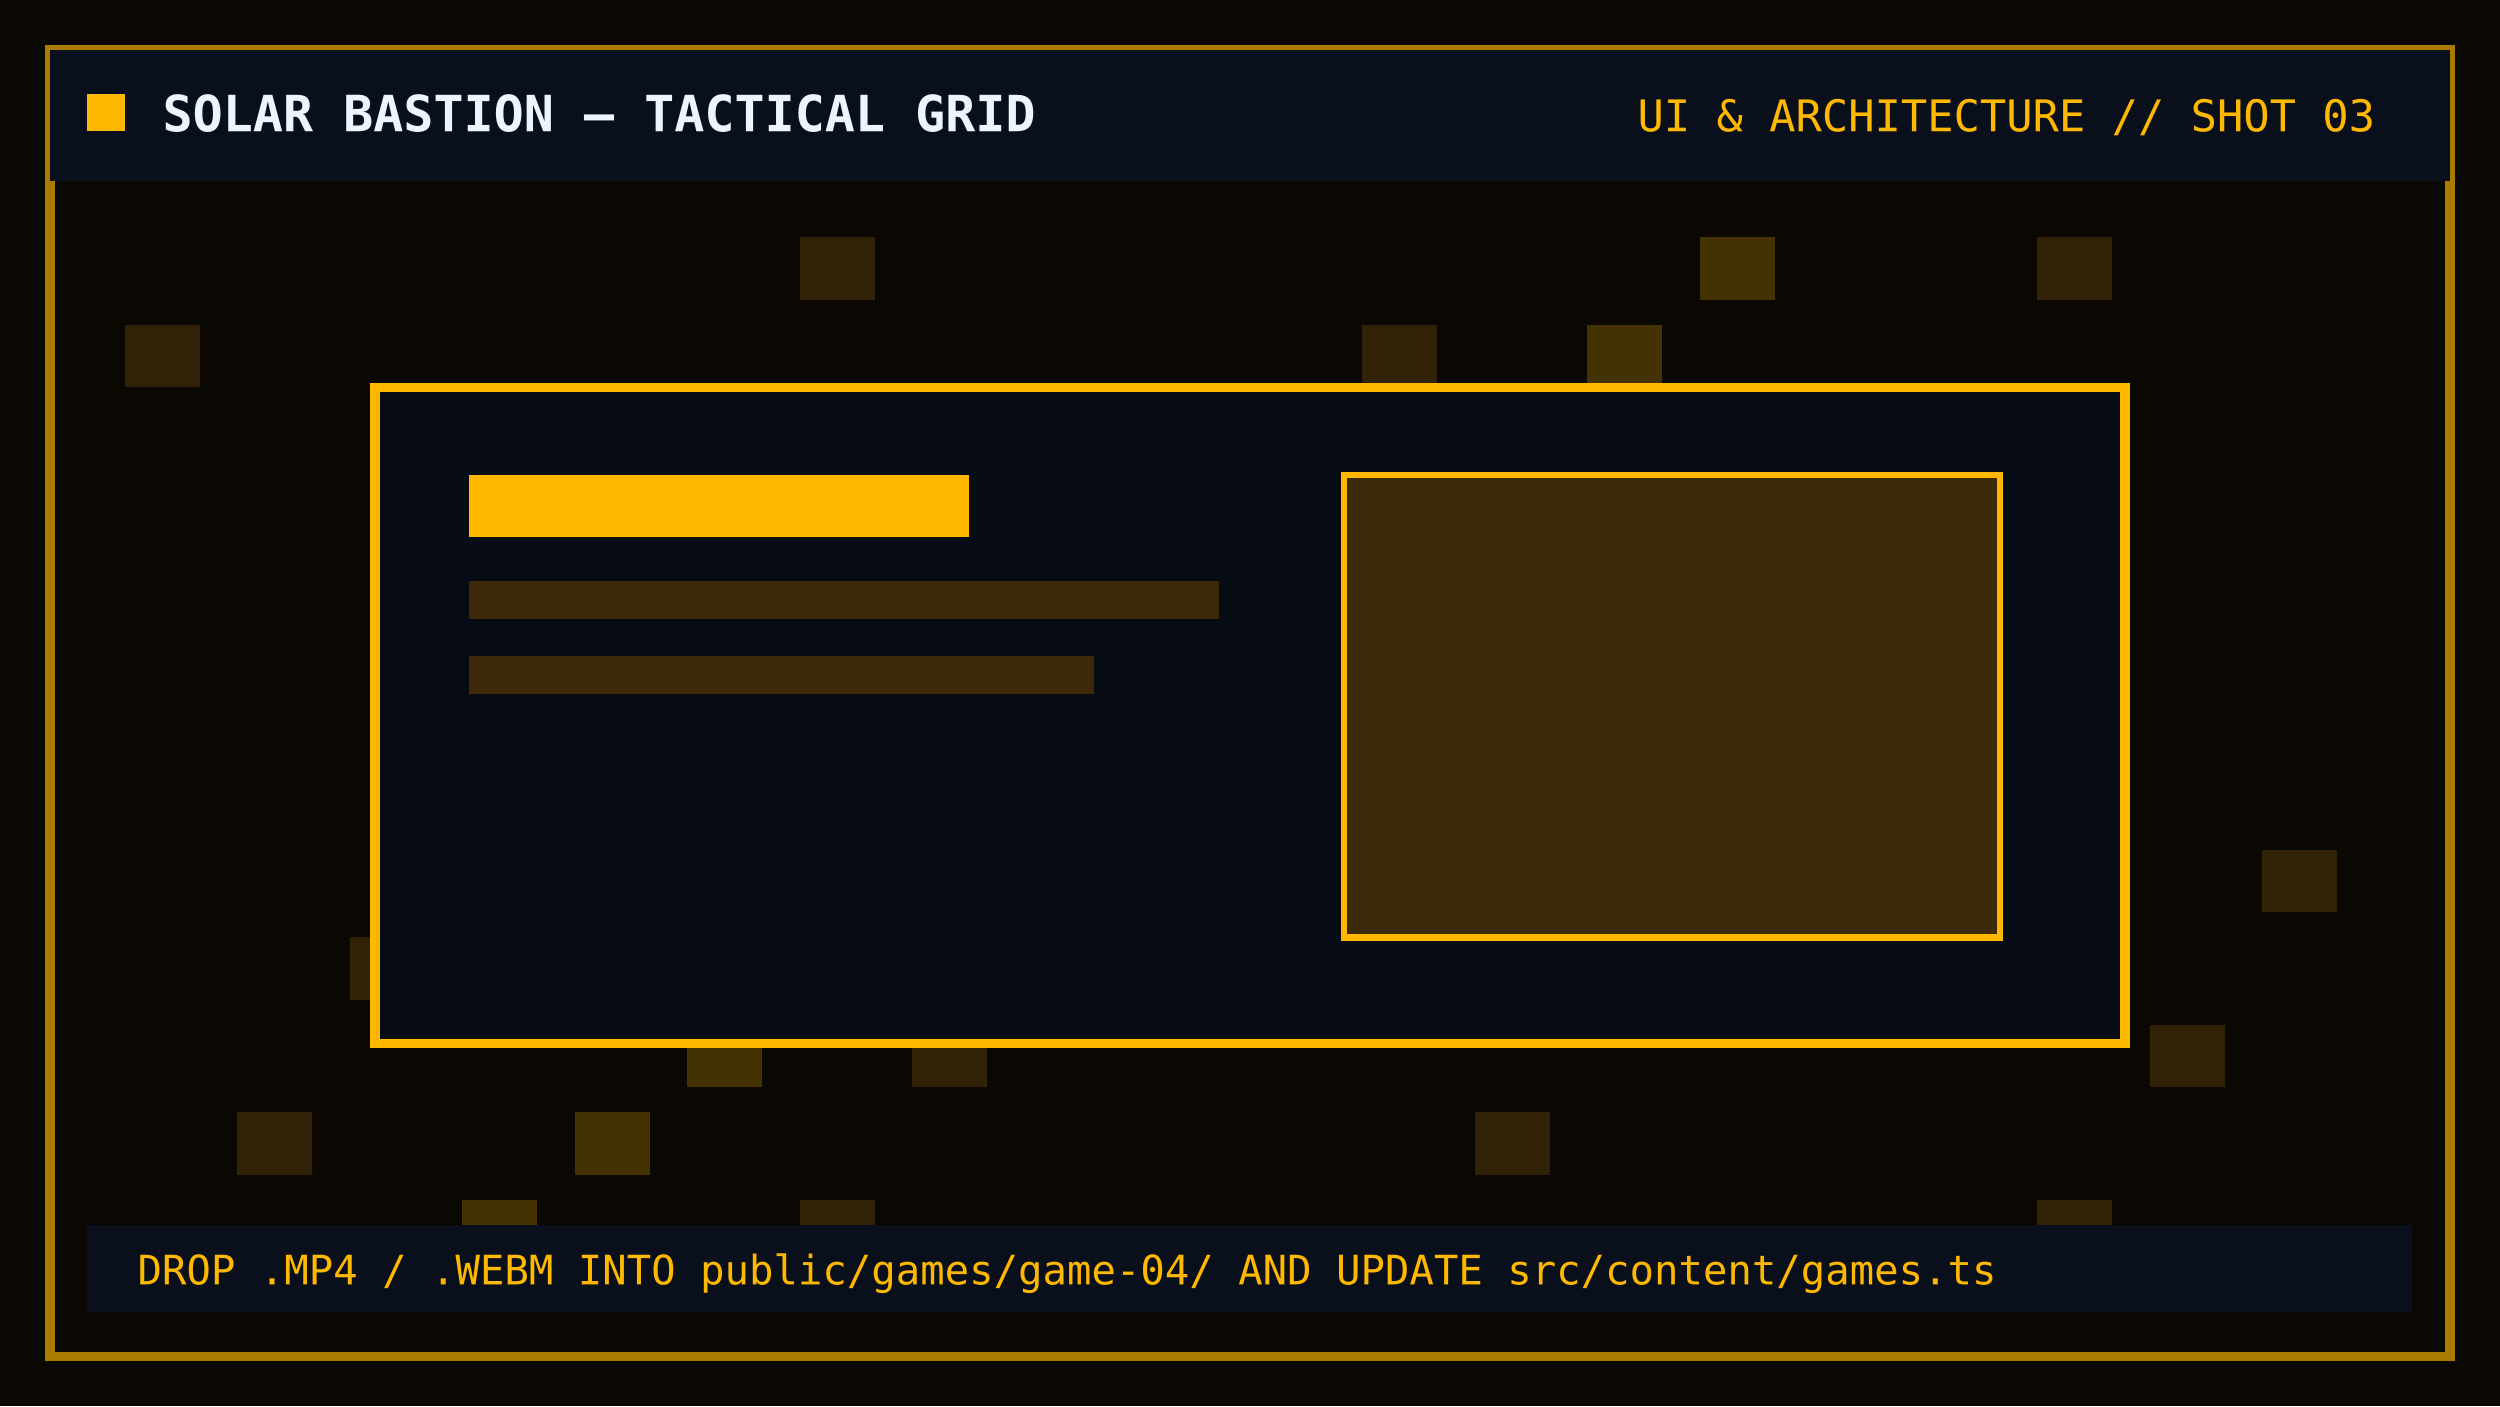
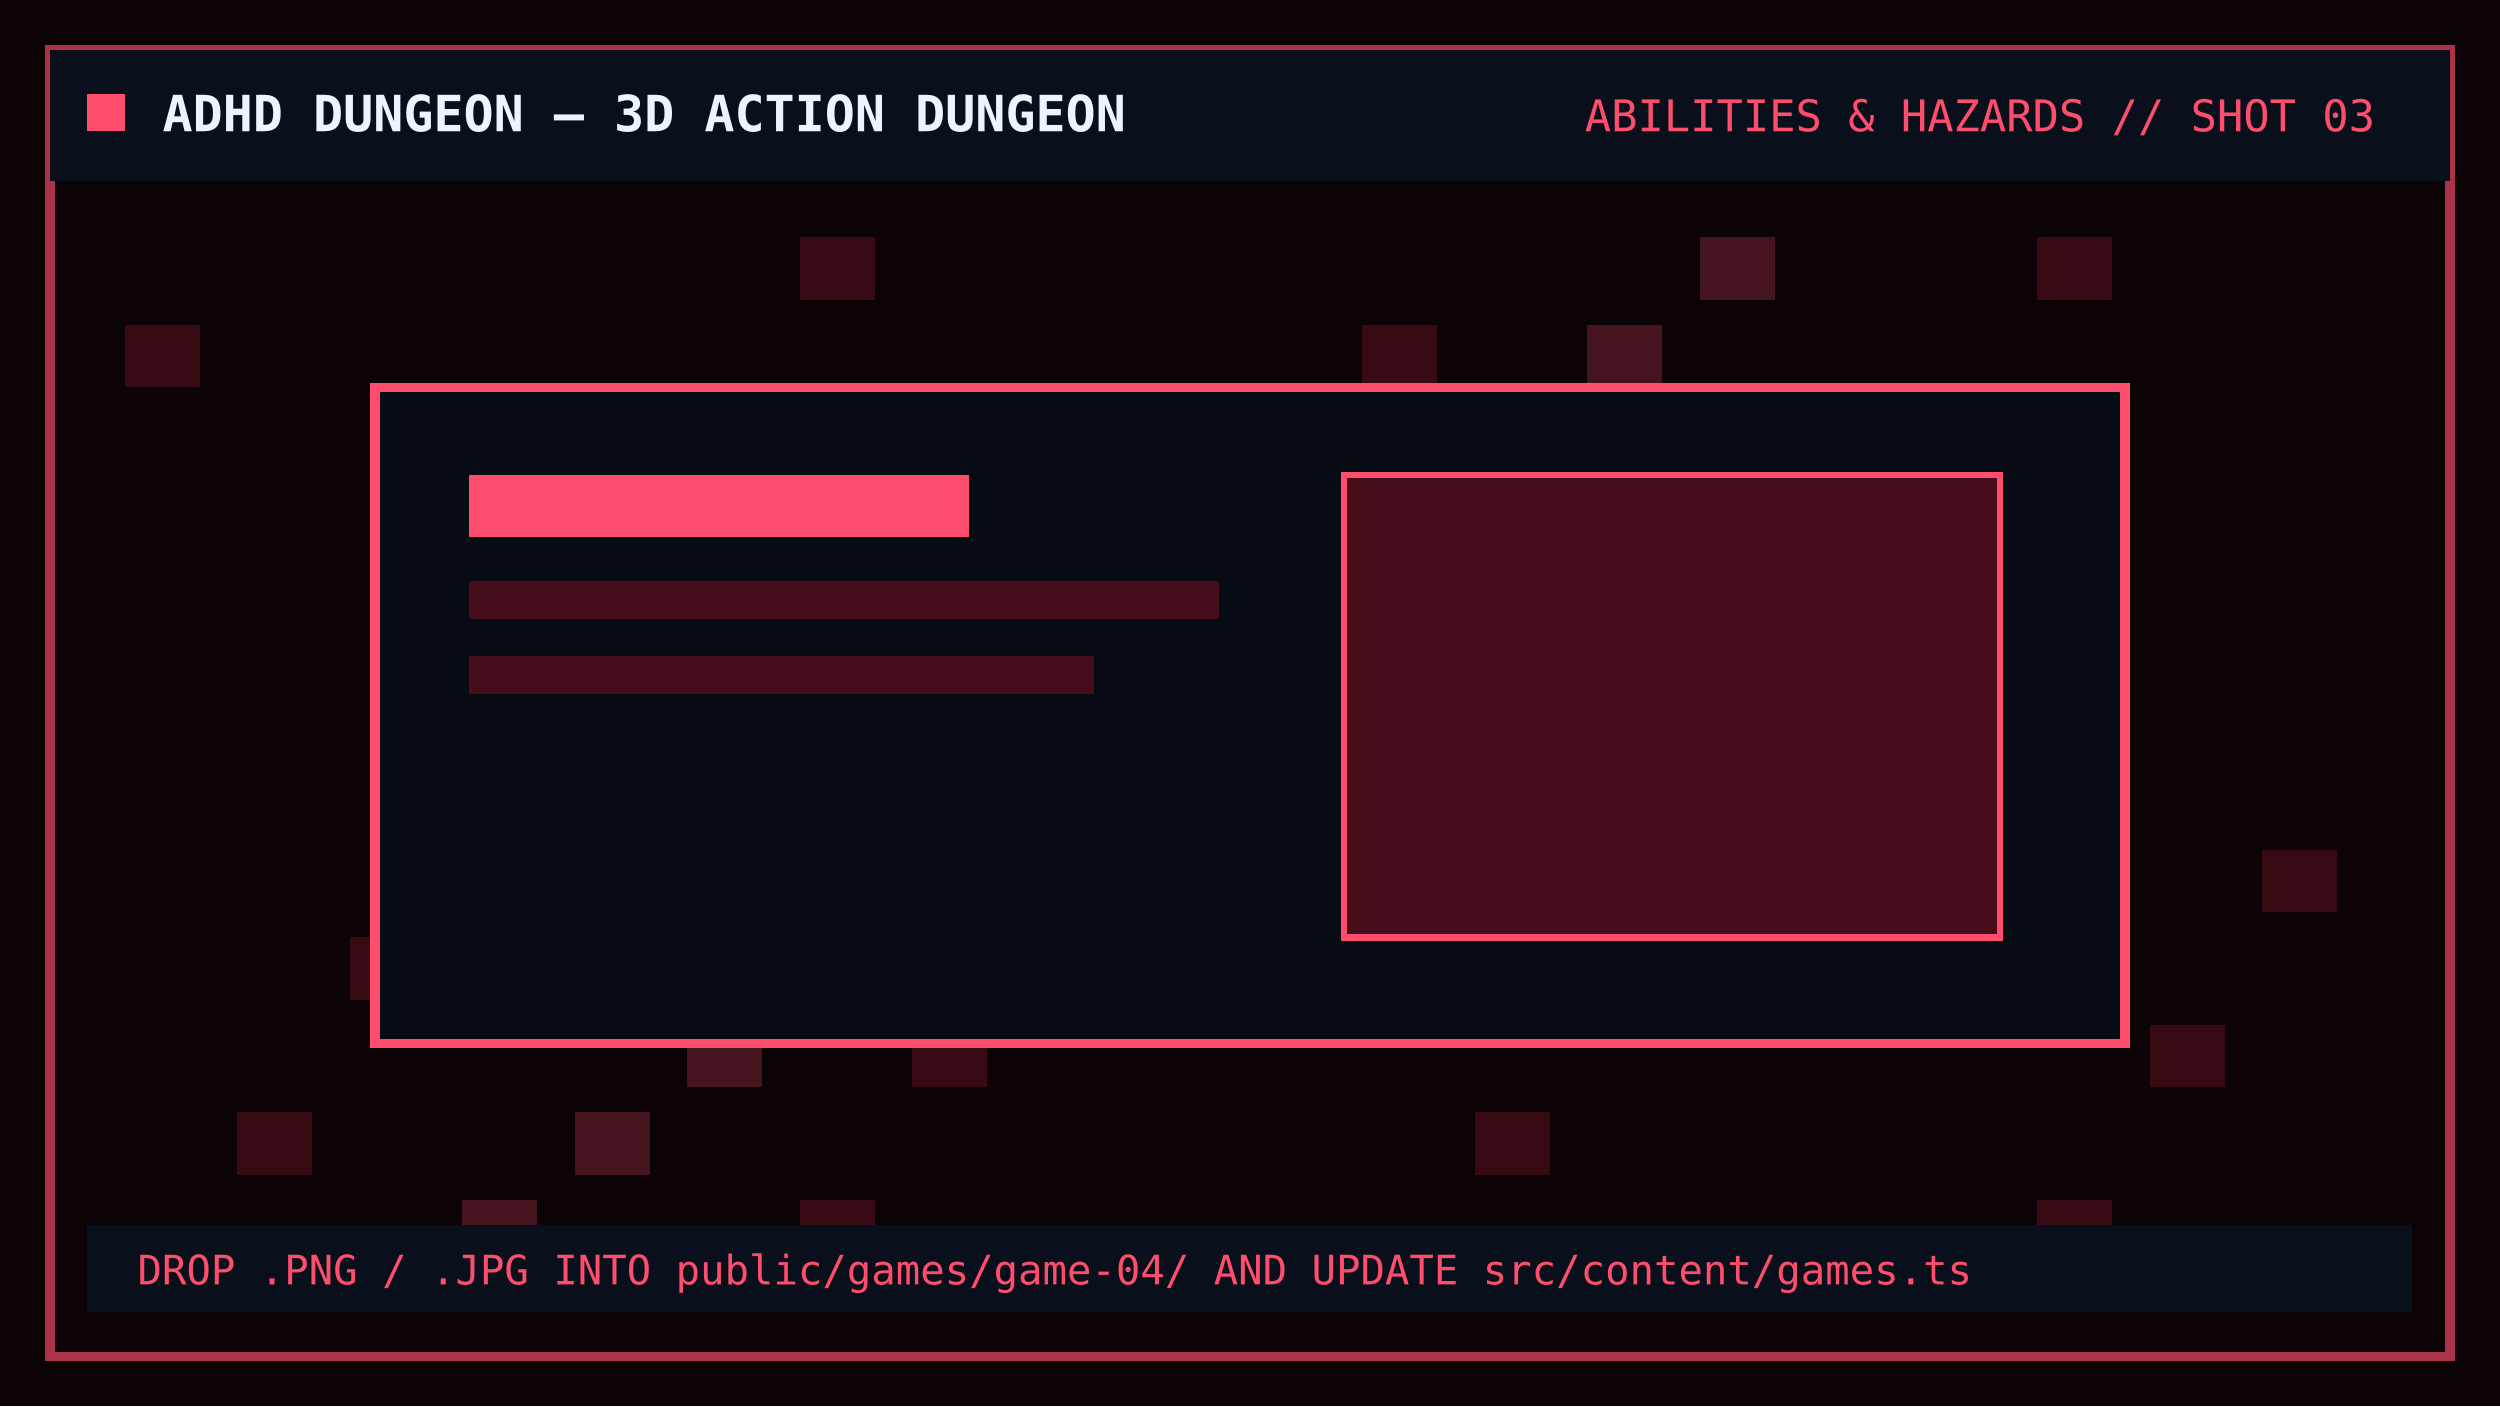
<svg xmlns="http://www.w3.org/2000/svg" viewBox="0 0 800 450" shape-rendering="crispEdges">
-   <rect width="800" height="450" fill="#0B0803" />
-   <rect x="256" y="76" width="24" height="20" fill="#3D2907" opacity="0.75" />
-   <rect x="544" y="76" width="24" height="20" fill="#FFB800" opacity="0.24" />
-   <rect x="652" y="76" width="24" height="20" fill="#3D2907" opacity="0.75" />
-   <rect x="40" y="104" width="24" height="20" fill="#3D2907" opacity="0.75" />
-   <rect x="436" y="104" width="24" height="20" fill="#3D2907" opacity="0.75" />
-   <rect x="508" y="104" width="24" height="20" fill="#FFB800" opacity="0.24" />
-   <rect x="220" y="132" width="24" height="20" fill="#3D2907" opacity="0.75" />
-   <rect x="472" y="132" width="24" height="20" fill="#FFB800" opacity="0.24" />
-   <rect x="616" y="132" width="24" height="20" fill="#3D2907" opacity="0.75" />
-   <rect x="400" y="160" width="24" height="20" fill="#3D2907" opacity="0.75" />
-   <rect x="436" y="160" width="24" height="20" fill="#FFB800" opacity="0.24" />
-   <rect x="184" y="188" width="24" height="20" fill="#3D2907" opacity="0.75" />
-   <rect x="400" y="188" width="24" height="20" fill="#FFB800" opacity="0.24" />
-   <rect x="580" y="188" width="24" height="20" fill="#3D2907" opacity="0.75" />
-   <rect x="364" y="216" width="24" height="20" fill="#FFB800" opacity="0.24" />
-   <rect x="148" y="244" width="24" height="20" fill="#3D2907" opacity="0.75" />
-   <rect x="328" y="244" width="24" height="20" fill="#FFB800" opacity="0.24" />
-   <rect x="544" y="244" width="24" height="20" fill="#3D2907" opacity="0.75" />
-   <rect x="292" y="272" width="24" height="20" fill="#FFB800" opacity="0.24" />
-   <rect x="328" y="272" width="24" height="20" fill="#3D2907" opacity="0.75" />
-   <rect x="724" y="272" width="24" height="20" fill="#3D2907" opacity="0.75" />
-   <rect x="112" y="300" width="24" height="20" fill="#3D2907" opacity="0.75" />
-   <rect x="256" y="300" width="24" height="20" fill="#FFB800" opacity="0.24" />
-   <rect x="508" y="300" width="24" height="20" fill="#3D2907" opacity="0.75" />
-   <rect x="220" y="328" width="24" height="20" fill="#FFB800" opacity="0.24" />
-   <rect x="292" y="328" width="24" height="20" fill="#3D2907" opacity="0.75" />
-   <rect x="688" y="328" width="24" height="20" fill="#3D2907" opacity="0.75" />
-   <rect x="76" y="356" width="24" height="20" fill="#3D2907" opacity="0.75" />
-   <rect x="184" y="356" width="24" height="20" fill="#FFB800" opacity="0.24" />
-   <rect x="472" y="356" width="24" height="20" fill="#3D2907" opacity="0.75" />
-   <rect x="148" y="384" width="24" height="20" fill="#FFB800" opacity="0.24" />
-   <rect x="256" y="384" width="24" height="20" fill="#3D2907" opacity="0.75" />
-   <rect x="652" y="384" width="24" height="20" fill="#3D2907" opacity="0.75" />
-   <rect x="16" y="16" width="768" height="418" fill="none" stroke="#FFB800" stroke-width="3" opacity="0.65" />
+   <rect width="800" height="450" fill="#0B0305" />
+   <rect x="256" y="76" width="24" height="20" fill="#470D1A" opacity="0.75" />
+   <rect x="544" y="76" width="24" height="20" fill="#FF4D6D" opacity="0.24" />
+   <rect x="652" y="76" width="24" height="20" fill="#470D1A" opacity="0.75" />
+   <rect x="40" y="104" width="24" height="20" fill="#470D1A" opacity="0.75" />
+   <rect x="436" y="104" width="24" height="20" fill="#470D1A" opacity="0.75" />
+   <rect x="508" y="104" width="24" height="20" fill="#FF4D6D" opacity="0.24" />
+   <rect x="220" y="132" width="24" height="20" fill="#470D1A" opacity="0.75" />
+   <rect x="472" y="132" width="24" height="20" fill="#FF4D6D" opacity="0.24" />
+   <rect x="616" y="132" width="24" height="20" fill="#470D1A" opacity="0.75" />
+   <rect x="400" y="160" width="24" height="20" fill="#470D1A" opacity="0.75" />
+   <rect x="436" y="160" width="24" height="20" fill="#FF4D6D" opacity="0.24" />
+   <rect x="184" y="188" width="24" height="20" fill="#470D1A" opacity="0.75" />
+   <rect x="400" y="188" width="24" height="20" fill="#FF4D6D" opacity="0.24" />
+   <rect x="580" y="188" width="24" height="20" fill="#470D1A" opacity="0.75" />
+   <rect x="364" y="216" width="24" height="20" fill="#FF4D6D" opacity="0.24" />
+   <rect x="148" y="244" width="24" height="20" fill="#470D1A" opacity="0.75" />
+   <rect x="328" y="244" width="24" height="20" fill="#FF4D6D" opacity="0.24" />
+   <rect x="544" y="244" width="24" height="20" fill="#470D1A" opacity="0.75" />
+   <rect x="292" y="272" width="24" height="20" fill="#FF4D6D" opacity="0.24" />
+   <rect x="328" y="272" width="24" height="20" fill="#470D1A" opacity="0.75" />
+   <rect x="724" y="272" width="24" height="20" fill="#470D1A" opacity="0.75" />
+   <rect x="112" y="300" width="24" height="20" fill="#470D1A" opacity="0.75" />
+   <rect x="256" y="300" width="24" height="20" fill="#FF4D6D" opacity="0.24" />
+   <rect x="508" y="300" width="24" height="20" fill="#470D1A" opacity="0.75" />
+   <rect x="220" y="328" width="24" height="20" fill="#FF4D6D" opacity="0.24" />
+   <rect x="292" y="328" width="24" height="20" fill="#470D1A" opacity="0.75" />
+   <rect x="688" y="328" width="24" height="20" fill="#470D1A" opacity="0.75" />
+   <rect x="76" y="356" width="24" height="20" fill="#470D1A" opacity="0.75" />
+   <rect x="184" y="356" width="24" height="20" fill="#FF4D6D" opacity="0.24" />
+   <rect x="472" y="356" width="24" height="20" fill="#470D1A" opacity="0.75" />
+   <rect x="148" y="384" width="24" height="20" fill="#FF4D6D" opacity="0.24" />
+   <rect x="256" y="384" width="24" height="20" fill="#470D1A" opacity="0.75" />
+   <rect x="652" y="384" width="24" height="20" fill="#470D1A" opacity="0.75" />
+   <rect x="16" y="16" width="768" height="418" fill="none" stroke="#FF4D6D" stroke-width="3" opacity="0.65" />
  <rect x="16" y="16" width="768" height="42" fill="#0A101B" />
-   <rect x="28" y="30" width="12" height="12" fill="#FFB800" />
-   <text x="52" y="42" fill="#ECF4FF" font-family="monospace" font-size="16" font-weight="700">SOLAR BASTION — TACTICAL GRID</text>
-   <text x="760" y="42" text-anchor="end" fill="#FFB800" font-family="monospace" font-size="14">UI &amp; ARCHITECTURE // SHOT 03</text>
-   <rect x="120" y="124" width="560" height="210" fill="#070C14" stroke="#FFB800" stroke-width="3" />
-   <rect x="150" y="152" width="160" height="20" fill="#FFB800" />
-   <rect x="150" y="186" width="240" height="12" fill="#3D2907" />
-   <rect x="150" y="210" width="200" height="12" fill="#3D2907" />
-   <rect x="430" y="152" width="210" height="148" fill="#3D2907" stroke="#FFB800" stroke-width="2" />
+   <rect x="28" y="30" width="12" height="12" fill="#FF4D6D" />
+   <text x="52" y="42" fill="#ECF4FF" font-family="monospace" font-size="16" font-weight="700">ADHD DUNGEON — 3D ACTION DUNGEON</text>
+   <text x="760" y="42" text-anchor="end" fill="#FF4D6D" font-family="monospace" font-size="14">ABILITIES &amp; HAZARDS // SHOT 03</text>
+   <rect x="120" y="124" width="560" height="210" fill="#070C14" stroke="#FF4D6D" stroke-width="3" />
+   <rect x="150" y="152" width="160" height="20" fill="#FF4D6D" />
+   <rect x="150" y="186" width="240" height="12" fill="#470D1A" />
+   <rect x="150" y="210" width="200" height="12" fill="#470D1A" />
+   <rect x="430" y="152" width="210" height="148" fill="#470D1A" stroke="#FF4D6D" stroke-width="2" />
  <rect x="28" y="392" width="744" height="28" fill="#0A101B" />
-   <text x="44" y="411" fill="#FFB800" font-family="monospace" font-size="13">DROP .MP4 / .WEBM INTO public/games/game-04/ AND UPDATE src/content/games.ts</text>
+   <text x="44" y="411" fill="#FF4D6D" font-family="monospace" font-size="13">DROP .PNG / .JPG INTO public/games/game-04/ AND UPDATE src/content/games.ts</text>
</svg>
